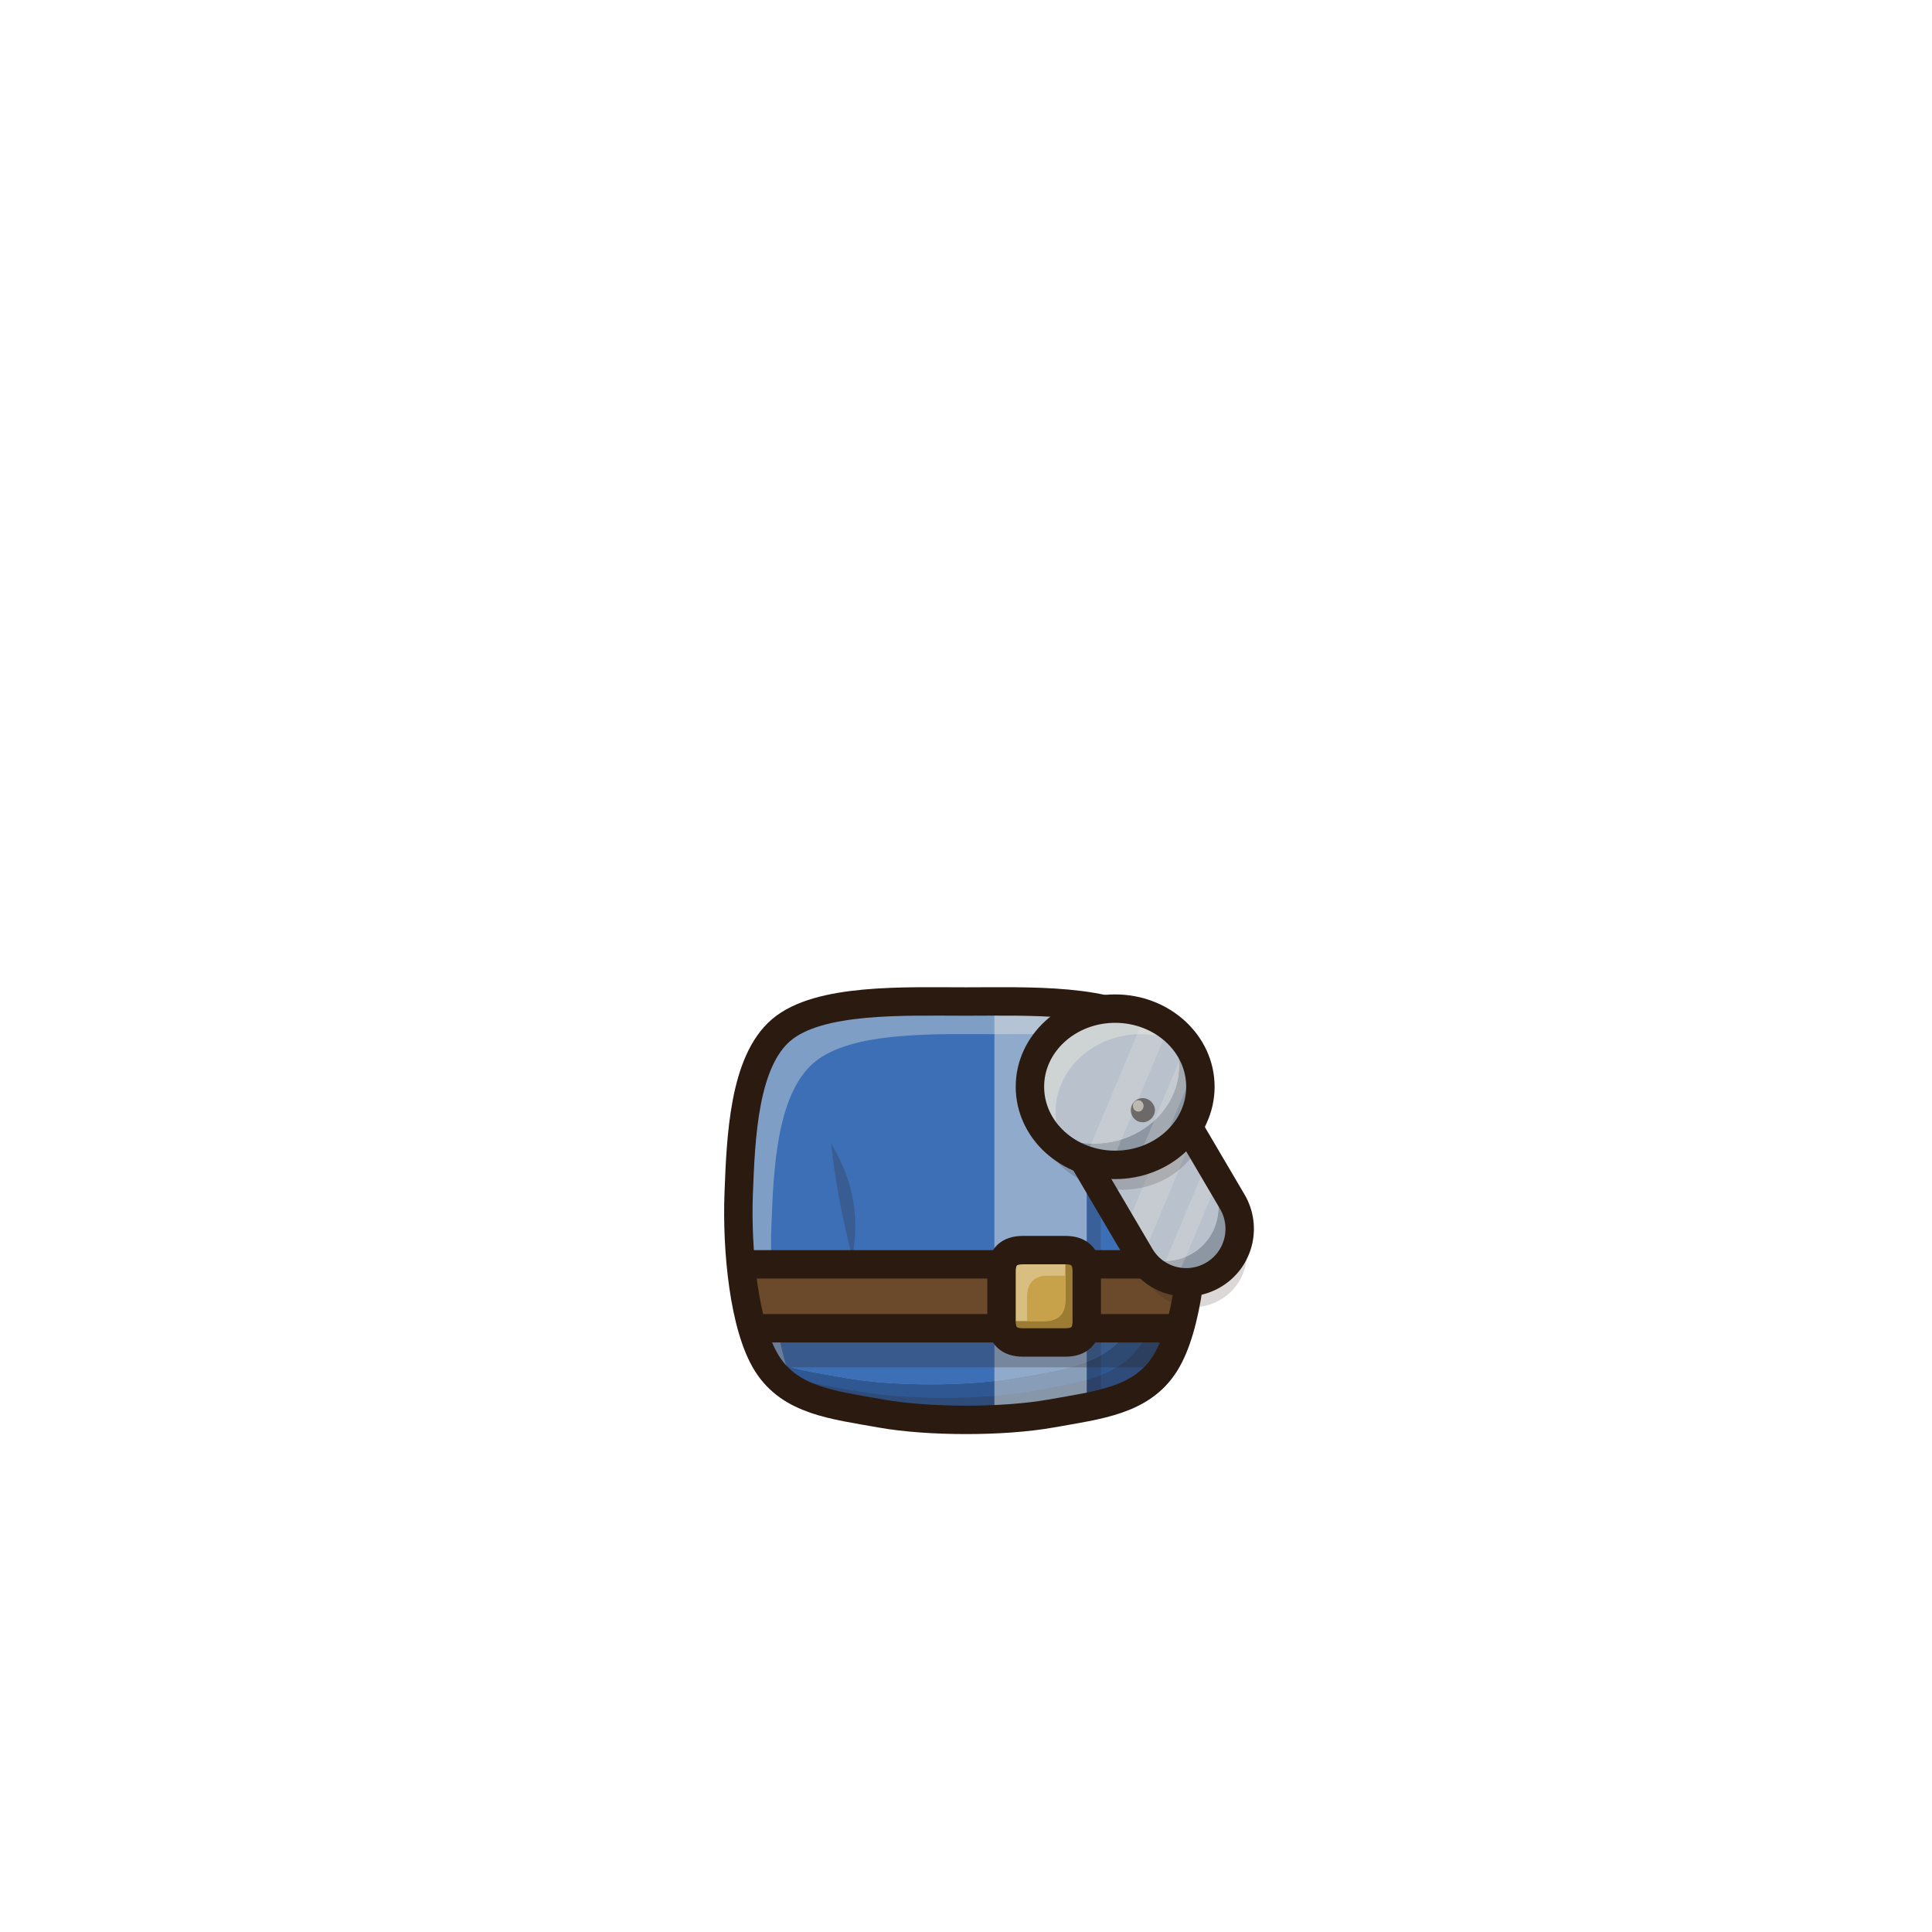
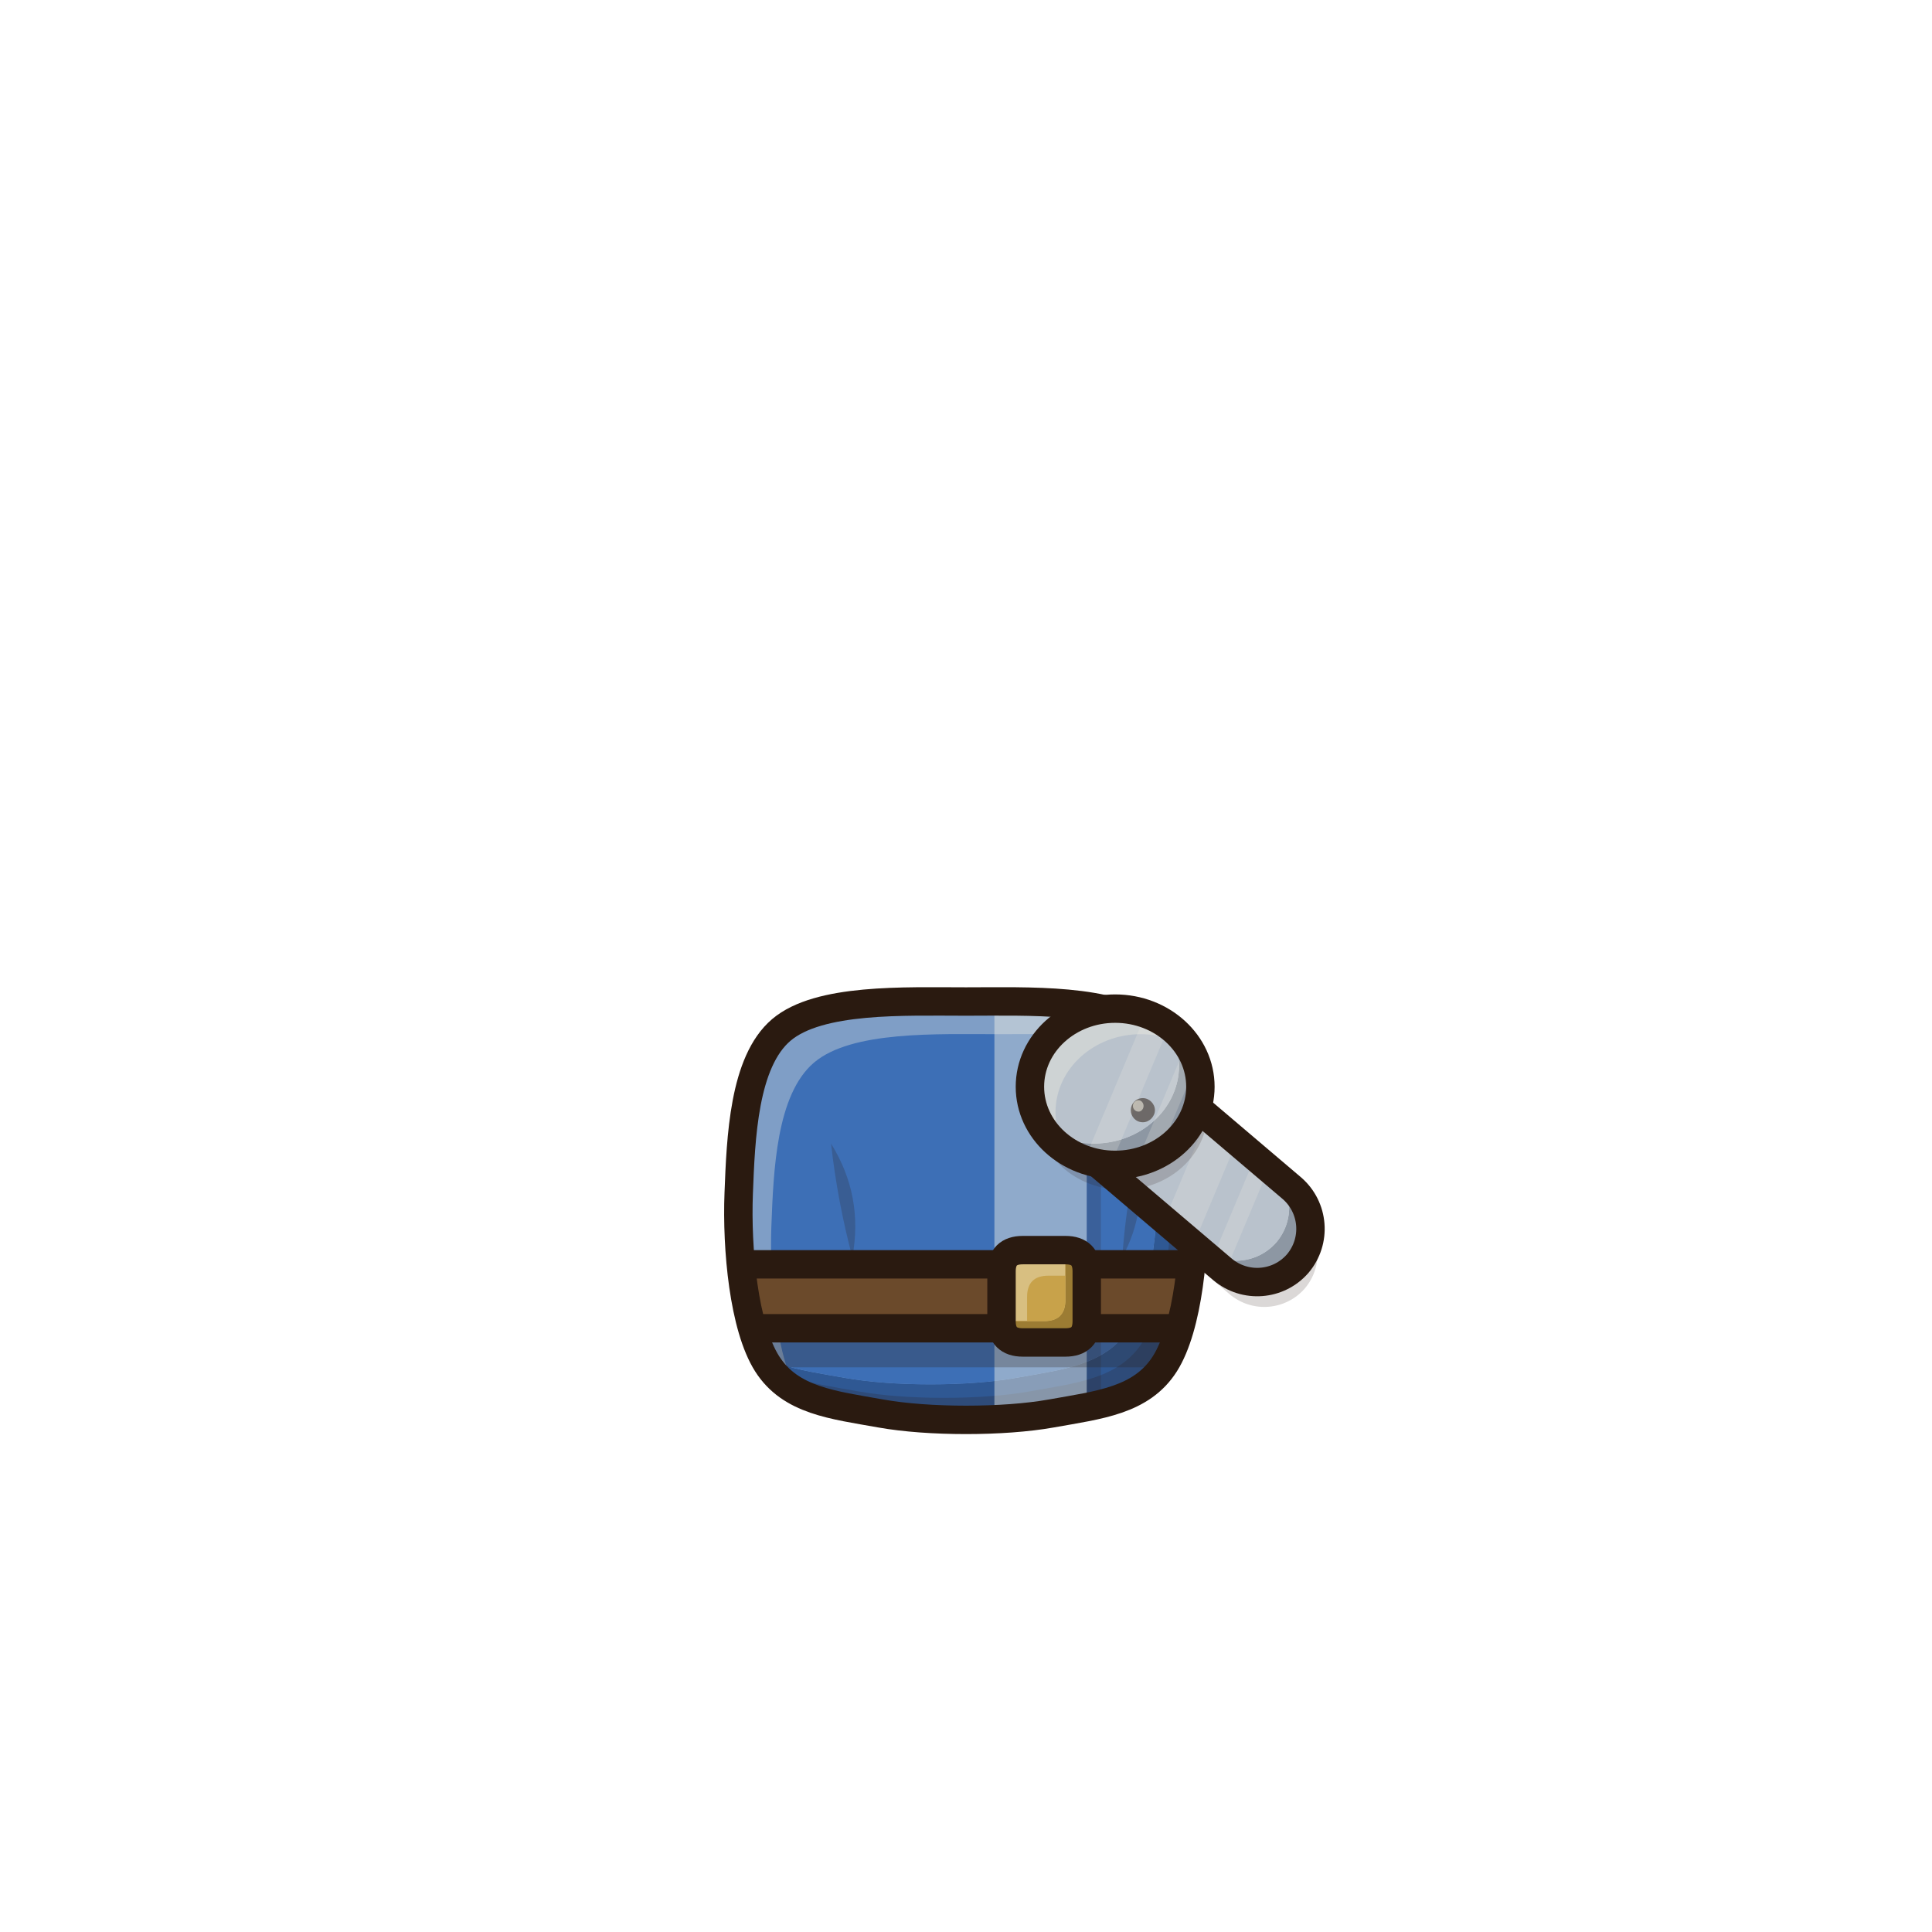
<svg xmlns="http://www.w3.org/2000/svg" id="knight-body" width="272" height="272" viewBox="-40 -40 272 272">
  <defs>
    <path id="knight-body-tabard-shape" d="M 70 105 C 75.3 100.5 87.3 101 96 101 C 104.7 101 116.7 100.5 122 105 C 127.3 109.5 127.7 120.2 128 128 C 128.3 135.8 127.3 146.8 124 152 C 120.7 157.2 114.7 157.8 108 159 C 101.3 160.2 90.7 160.2 84 159 C 77.3 157.8 71.3 157.2 68 152 C 64.7 146.8 63.7 135.8 64 128 C 64.3 120.2 64.7 109.5 70 105 Z" />
    <clipPath id="knight-body-tabard-clip">
      <use href="#knight-body-tabard-shape" />
    </clipPath>
    <clipPath id="knight-body-tabard-lit-clip">
      <use href="#knight-body-tabard-shape" transform="translate(-5 -5)" />
    </clipPath>
    <path id="knight-body-belt-shape" d="M 56 138 L 136 138 L 136 147 L 56 147 L 56 138 Z" />
    <path id="knight-body-buckle-shape" d="M 104 136 L 110 136 Q 113 136 113 139 L 113 146 Q 113 149 110 149 L 104 149 Q 101 149 101 146 L 101 139 Q 101 136 104 136 Z" />
    <clipPath id="knight-body-buckle-clip">
      <use href="#knight-body-buckle-shape" />
    </clipPath>
    <clipPath id="knight-body-buckle-lit-clip">
      <use href="#knight-body-buckle-shape" transform="translate(-3 -3)" />
    </clipPath>
-     <path id="knight-body-arm-shape" d="M 110.5 119.8 L 120.5 136.8 C 122.6 140.4 127.2 141.6 130.8 139.5 C 134.4 137.4 135.6 132.8 133.5 129.2 L 123.5 112.2 C 121.4 108.6 116.8 107.4 113.2 109.5 C 109.6 111.6 108.4 116.2 110.5 119.8 Z" />
+     <path id="knight-body-arm-shape" d="M 112.1 121.7 L 132.1 138.7 C 135.3 141.4 140 141 142.7 137.9 C 145.4 134.7 145 130 141.9 127.3 L 121.9 110.3 C 118.7 107.6 114 108 111.3 111.1 C 108.6 114.3 109 119 112.1 121.7 Z" />
    <clipPath id="knight-body-arm-clip">
      <use href="#knight-body-arm-shape" />
    </clipPath>
    <clipPath id="knight-body-arm-lit-clip">
      <use href="#knight-body-arm-shape" transform="translate(-3 -3)" />
    </clipPath>
    <path id="knight-body-pauldron-shape" d="M 129 113 C 129 119.1 123.6 124 117 124 C 110.4 124 105 119.1 105 113 C 105 106.9 110.4 102 117 102 C 123.6 102 129 106.9 129 113 Z" />
    <clipPath id="knight-body-pauldron-clip">
      <use href="#knight-body-pauldron-shape" />
    </clipPath>
    <clipPath id="knight-body-pauldron-lit-clip">
      <use href="#knight-body-pauldron-shape" transform="translate(-3 -3)" />
    </clipPath>
  </defs>
  <g id="knight-body-tabard">
    <use id="knight-body-tabard-shade" href="#knight-body-tabard-shape" fill="#2f5893" />
    <g clip-path="url(#knight-body-tabard-clip)">
      <use id="knight-body-tabard-deep" href="#knight-body-tabard-shape" fill="#2a1a10" opacity="0.2" />
      <use id="knight-body-tabard-shade-over" href="#knight-body-tabard-shape" transform="translate(-3.1 -3.1)" fill="#2f5893" />
      <use id="knight-body-tabard-fill" href="#knight-body-tabard-shape" transform="translate(-5 -5)" fill="#3d6fb6" />
      <g clip-path="url(#knight-body-tabard-lit-clip)">
        <use id="knight-body-tabard-lit" href="#knight-body-tabard-shape" transform="translate(-5 -5)" fill="#f4f1e4" opacity="0.36" />
        <use id="knight-body-tabard-fill-over" href="#knight-body-tabard-shape" transform="translate(4.6 4.6)" fill="#3d6fb6" />
      </g>
      <path id="knight-body-stripe" d="M 100 90 L 113 90 L 113 180 L 100 180 L 100 90 Z" fill="#f4f1e4" opacity="0.45" />
      <path id="knight-body-stripe-edge" d="M 113 90 L 115 90 L 115 180 L 113 180 L 113 90 Z" fill="#2a1a10" opacity="0.17" />
      <path id="knight-body-crease-a" d="M 80 137 Q 81.6 128.4 77 121 Q 77.9 129.1 80 137 Z" fill="#2a1a10" opacity="0.21" />
      <path id="knight-body-crease-b" d="M 118 137 Q 121.6 130.4 120 123 Q 118.5 129.9 118 137 Z" fill="#2a1a10" opacity="0.21" />
      <path id="knight-body-belt-cast" d="M 56 148 L 136 148 L 136 152.5 L 56 152.5 L 56 148 Z" fill="#2a1a10" opacity="0.25" />
      <g id="knight-body-belt">
        <use id="knight-body-belt-fill" href="#knight-body-belt-shape" fill="#6b4a2b" />
        <use id="knight-body-belt-line" href="#knight-body-belt-shape" fill="none" stroke="#2a1a10" stroke-width="4" stroke-linecap="round" stroke-linejoin="round" />
      </g>
      <g id="knight-body-buckle">
        <use id="knight-body-buckle-shade" href="#knight-body-buckle-shape" fill="#9c7c33" />
        <g clip-path="url(#knight-body-buckle-clip)">
          <use id="knight-body-buckle-fill" href="#knight-body-buckle-shape" transform="translate(-3 -3)" fill="#c8a24a" />
          <g clip-path="url(#knight-body-buckle-lit-clip)">
            <use id="knight-body-buckle-lit" href="#knight-body-buckle-shape" transform="translate(-3 -3)" fill="#f4f1e4" opacity="0.36" />
            <use id="knight-body-buckle-fill-over" href="#knight-body-buckle-shape" transform="translate(3.6 3.6)" fill="#c8a24a" />
          </g>
        </g>
        <use id="knight-body-buckle-line" href="#knight-body-buckle-shape" fill="none" stroke="#2a1a10" stroke-width="4" stroke-linecap="round" stroke-linejoin="round" />
      </g>
    </g>
    <use id="knight-body-tabard-line" href="#knight-body-tabard-shape" fill="none" stroke="#2a1a10" stroke-width="4" stroke-linecap="round" stroke-linejoin="round" />
  </g>
-   <path id="knight-body-arm-cast" d="M 111.5 123.3 L 121.5 140.3 C 123.6 143.9 128.2 145.1 131.8 143 C 135.4 140.9 136.6 136.3 134.5 132.7 L 124.5 115.7 C 122.4 112.1 117.8 110.9 114.2 113 C 110.6 115.1 109.4 119.7 111.5 123.3 Z" fill="#2a1a10" opacity="0.17" />
+   <path id="knight-body-arm-cast" d="M 113.1 125.2 L 133.1 142.2 C 136.3 144.9 141 144.5 143.7 141.4 C 146.4 138.2 146 133.5 142.9 130.8 L 122.9 113.8 C 119.7 111.1 115 111.5 112.3 114.6 C 109.6 117.8 110 122.5 113.1 125.2 Z" fill="#2a1a10" opacity="0.17" />
  <g id="knight-body-arm">
    <use id="knight-body-arm-shade" href="#knight-body-arm-shape" fill="#8d97a3" />
    <g clip-path="url(#knight-body-arm-clip)">
      <use id="knight-body-arm-fill" href="#knight-body-arm-shape" transform="translate(-3 -3)" fill="#b9c2cc" />
      <g clip-path="url(#knight-body-arm-lit-clip)">
        <use id="knight-body-arm-lit" href="#knight-body-arm-shape" transform="translate(-3 -3)" fill="#f4f1e4" opacity="0.36" />
        <use id="knight-body-arm-fill-over" href="#knight-body-arm-shape" transform="translate(3.6 3.6)" fill="#b9c2cc" />
      </g>
-       <path id="knight-body-arm-sheen" d="M129.17 107.44 L133.24 107.44 L118.9 141.56 L114.83 141.56 Z M136.74 107.44 L139.34 107.44 L125 141.56 L122.4 141.56 Z" fill="#f4f1e4" opacity="0.2" />
+       <path id="knight-body-arm-sheen" d="M134.1 107.6 L139.62 107.6 L125.42 141.4 L119.9 141.4 Z M143.12 107.6 L145.72 107.6 L131.52 141.4 L128.92 141.4 Z" fill="#f4f1e4" opacity="0.2" />
    </g>
    <use id="knight-body-arm-line" href="#knight-body-arm-shape" fill="none" stroke="#2a1a10" stroke-width="4" stroke-linecap="round" stroke-linejoin="round" />
  </g>
  <path id="knight-body-pauldron-cast" d="M 130 116.5 C 130 122.6 124.6 127.5 118 127.5 C 111.4 127.5 106 122.6 106 116.5 C 106 110.4 111.4 105.5 118 105.5 C 124.6 105.5 130 110.4 130 116.5 Z" fill="#2a1a10" opacity="0.17" />
  <g id="knight-body-pauldron">
    <use id="knight-body-pauldron-shade" href="#knight-body-pauldron-shape" fill="#8d97a3" />
    <g clip-path="url(#knight-body-pauldron-clip)">
      <use id="knight-body-pauldron-fill" href="#knight-body-pauldron-shape" transform="translate(-3 -3)" fill="#b9c2cc" />
      <g clip-path="url(#knight-body-pauldron-lit-clip)">
        <use id="knight-body-pauldron-lit" href="#knight-body-pauldron-shape" transform="translate(-3 -3)" fill="#f4f1e4" opacity="0.36" />
        <use id="knight-body-pauldron-fill-over" href="#knight-body-pauldron-shape" transform="translate(3.6 3.6)" fill="#b9c2cc" />
      </g>
      <path id="knight-body-pauldron-sheen" d="M121.62 102 L125.62 102 L116.38 124 L112.38 124 Z M129.12 102 L131.72 102 L122.48 124 L119.88 124 Z" fill="#f4f1e4" opacity="0.2" />
      <path id="knight-body-rivet" d="M 122.6 116.3 C 122.6 117.2 121.8 118 120.9 118 C 119.9 118 119.2 117.2 119.2 116.3 C 119.2 115.4 119.9 114.6 120.9 114.6 C 121.8 114.6 122.6 115.4 122.6 116.3 Z" fill="#2a1a10" opacity="0.53" />
      <path id="knight-body-rivet-lit" d="M 121 115.7 C 121 116.1 120.7 116.5 120.3 116.5 C 119.8 116.5 119.5 116.1 119.5 115.7 C 119.5 115.3 119.8 114.9 120.3 114.9 C 120.7 114.9 121 115.3 121 115.7 Z" fill="#f4f1e4" opacity="0.58" />
    </g>
    <use id="knight-body-pauldron-line" href="#knight-body-pauldron-shape" fill="none" stroke="#2a1a10" stroke-width="4" stroke-linecap="round" stroke-linejoin="round" />
  </g>
</svg>
